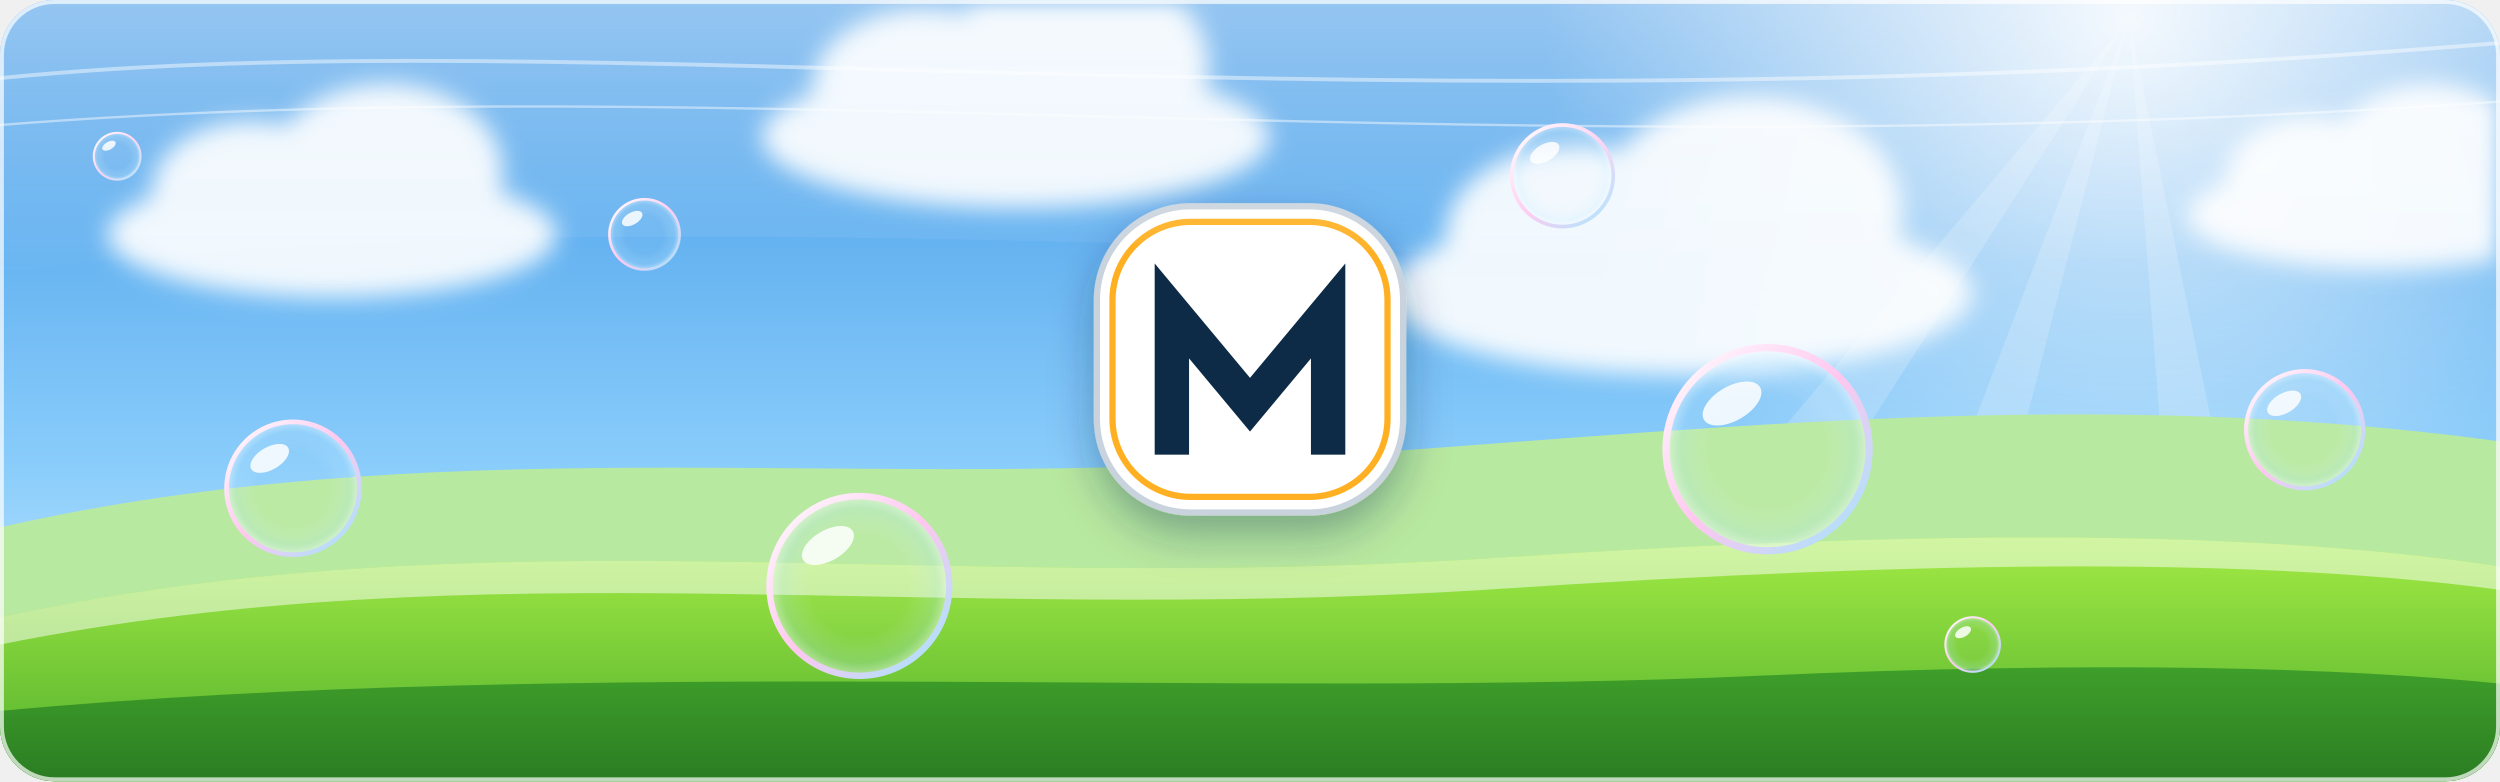
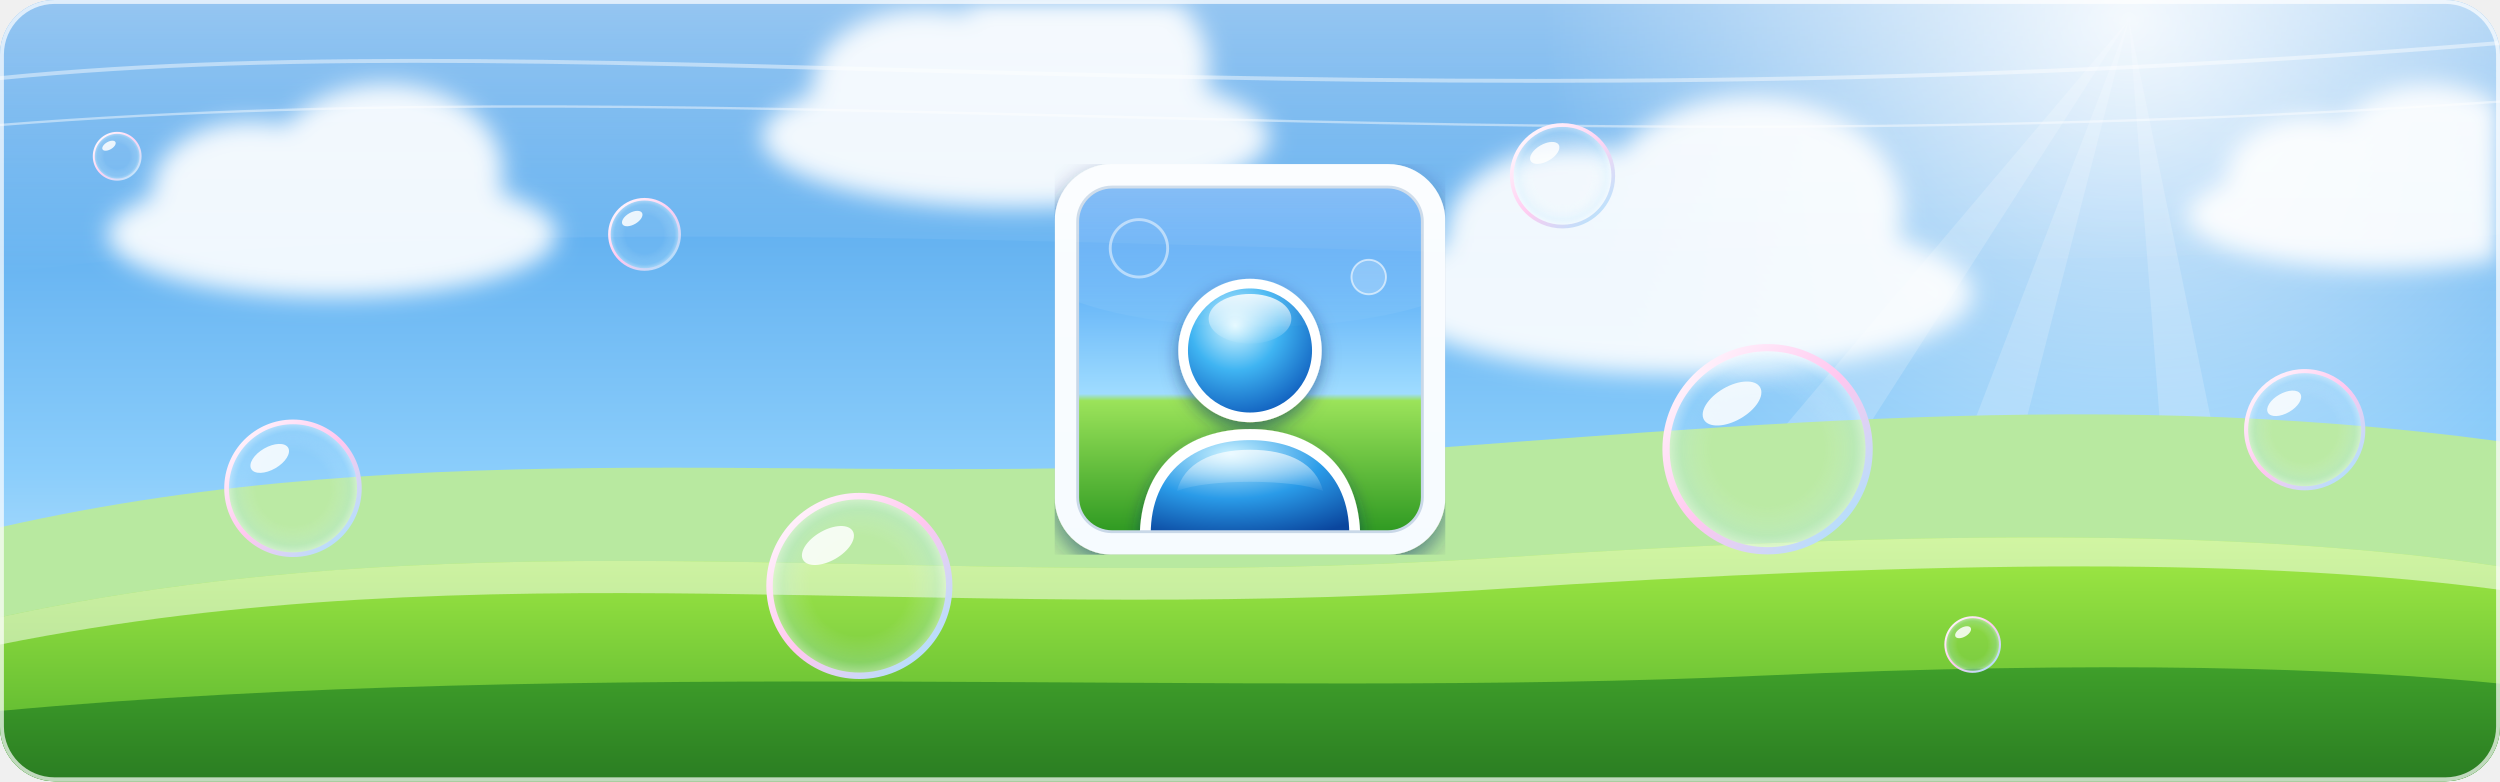
<svg xmlns="http://www.w3.org/2000/svg" viewBox="0 0 1280 400" width="1280" height="400" role="img" aria-label="MihawkOS">
  <defs>
    <linearGradient id="sky" x2="0" y2="1">
      <stop stop-color="#3f97e6" />
      <stop offset=".6" stop-color="#8acdfb" />
      <stop offset="1" stop-color="#e2f6ff" />
    </linearGradient>
    <radialGradient id="glow">
      <stop stop-color="#fff" stop-opacity=".9" />
      <stop offset="1" stop-color="#fff" stop-opacity="0" />
    </radialGradient>
    <radialGradient id="moon" cx=".38" cy=".36">
      <stop stop-color="#fffdf2" />
      <stop offset=".6" stop-color="#e8eefc" />
      <stop offset="1" stop-color="#b9c9e8" />
    </radialGradient>
    <linearGradient id="mid" x2="0" y2="1">
      <stop stop-color="#a3eb45" />
      <stop offset="1" stop-color="#4fae2c" />
    </linearGradient>
    <linearGradient id="near" x2="0" y2="1">
      <stop stop-color="#3f9f2a" />
      <stop offset="1" stop-color="#2a7d22" />
    </linearGradient>
    <radialGradient id="bub" cx=".5" cy=".5" r=".5">
      <stop offset=".55" stop-color="#fff" stop-opacity=".04" />
      <stop offset=".85" stop-color="#bfeaff" stop-opacity=".22" />
      <stop offset="1" stop-color="#fff" stop-opacity=".5" />
    </radialGradient>
    <linearGradient id="rim" x1="0" y1="0" x2="1" y2="1">
      <stop stop-color="#ffffff" />
      <stop offset=".5" stop-color="#ffc7ef" />
      <stop offset="1" stop-color="#9ee6ff" />
    </linearGradient>
    <linearGradient id="sheen" x2="0" y2="1">
      <stop stop-color="#fff" stop-opacity=".45" />
      <stop offset="1" stop-color="#fff" stop-opacity="0" />
    </linearGradient>
    <filter id="soft" x="-20%" y="-50%" width="140%" height="200%">
      <feGaussianBlur stdDeviation="6" />
    </filter>
    <filter id="lift" x="-30%" y="-30%" width="160%" height="170%">
      <feDropShadow dx="0" dy="6" stdDeviation="7" flood-color="#0a2850" flood-opacity=".35" />
    </filter>
    <clipPath id="frame">
      <rect width="1280" height="400" rx="28" />
    </clipPath>
  </defs>
  <g clip-path="url(#frame)">
    <rect width="1280" height="400" fill="url(#sky)" />
    <circle cx="1090" cy="10" r="300" fill="url(#glow)" />
    <g fill="#fff" opacity=".18">
      <path d="M1090 10 L760 400 L840 400Z" />
      <path d="M1090 10 L940 400 L990 400Z" />
      <path d="M1090 10 L1120 400 L1170 400Z" />
    </g>
    <g fill="none" stroke="#fff" stroke-linecap="round" opacity=".45">
      <path d="M0 40 C300 10 700 70 1280 22" stroke-width="2" />
      <path d="M0 64 C380 34 760 88 1280 52" stroke-width="1.2" />
    </g>
    <g fill="#ffffff" opacity=".9" filter="url(#soft)">
      <ellipse cx="170" cy="120" rx="115" ry="32.2" />
      <ellipse cx="128.6" cy="97.46" rx="50.6" ry="35.42" />
      <ellipse cx="197.6" cy="87.8" rx="59.8" ry="45.08" />
      <ellipse cx="520" cy="70" rx="130" ry="36.4" />
      <ellipse cx="473.2" cy="44.52" rx="57.2" ry="40.04" />
      <ellipse cx="551.2" cy="33.6" rx="67.6" ry="50.96" />
      <ellipse cx="860" cy="150" rx="150" ry="42" />
      <ellipse cx="806" cy="120.6" rx="66" ry="46.2" />
      <ellipse cx="896" cy="108" rx="78" ry="58.8" />
      <ellipse cx="1220" cy="110" rx="100" ry="28" />
      <ellipse cx="1184" cy="90.4" rx="44" ry="30.8" />
      <ellipse cx="1244" cy="82" rx="52" ry="39.2" />
    </g>
    <path d="M0 270 C220 220 430 250 640 236 C860 222 1060 196 1280 226 V400 H0Z" fill="#b8e9a0" />
    <path d="M0 316 C250 262 470 304 760 286 C1000 270 1160 272 1280 290 V400 H0Z" fill="url(#mid)" />
    <path d="M0 316 C250 262 470 304 760 286 C1000 270 1160 272 1280 290 V302 C1160 286 1000 286 760 302 C470 320 250 280 0 330Z" fill="#ffffff" opacity=".5" />
    <path d="M0 364 C300 336 640 358 900 346 C1080 338 1200 342 1280 350 V400 H0Z" fill="url(#near)" />
    <g opacity="1">
      <g>
        <circle cx="150" cy="250" r="34" fill="url(#bub)" stroke="url(#rim)" stroke-width="2.4" />
        <ellipse cx="138.1" cy="234.7" rx="10.9" ry="5.8" fill="#fff" opacity=".85" transform="rotate(-30 138.1 234.7)" />
      </g>
      <g>
        <circle cx="330" cy="120" r="18" fill="url(#bub)" stroke="url(#rim)" stroke-width="1.3" />
        <ellipse cx="323.7" cy="111.9" rx="5.8" ry="3.1" fill="#fff" opacity=".85" transform="rotate(-30 323.7 111.9)" />
      </g>
      <g>
        <circle cx="440" cy="300" r="46" fill="url(#bub)" stroke="url(#rim)" stroke-width="3.3" />
        <ellipse cx="423.9" cy="279.3" rx="14.7" ry="7.8" fill="#fff" opacity=".85" transform="rotate(-30 423.9 279.3)" />
      </g>
      <g>
        <circle cx="800" cy="90" r="26" fill="url(#bub)" stroke="url(#rim)" stroke-width="1.9" />
        <ellipse cx="790.9" cy="78.3" rx="8.3" ry="4.4" fill="#fff" opacity=".85" transform="rotate(-30 790.9 78.3)" />
      </g>
      <g>
        <circle cx="905" cy="230" r="52" fill="url(#bub)" stroke="url(#rim)" stroke-width="3.7" />
        <ellipse cx="886.8" cy="206.6" rx="16.6" ry="8.8" fill="#fff" opacity=".85" transform="rotate(-30 886.8 206.6)" />
      </g>
      <g>
        <circle cx="1010" cy="330" r="14" fill="url(#bub)" stroke="url(#rim)" stroke-width="1.0" />
        <ellipse cx="1005.1" cy="323.7" rx="4.5" ry="2.4" fill="#fff" opacity=".85" transform="rotate(-30 1005.1 323.7)" />
      </g>
      <g>
        <circle cx="1180" cy="220" r="30" fill="url(#bub)" stroke="url(#rim)" stroke-width="2.1" />
        <ellipse cx="1169.5" cy="206.5" rx="9.6" ry="5.1" fill="#fff" opacity=".85" transform="rotate(-30 1169.5 206.5)" />
      </g>
      <g>
        <circle cx="60" cy="80" r="12" fill="url(#bub)" stroke="url(#rim)" stroke-width="1.0" />
        <ellipse cx="55.8" cy="74.6" rx="3.8" ry="2.0" fill="#fff" opacity=".85" transform="rotate(-30 55.8 74.6)" />
      </g>
    </g>
-     <g transform="translate(560.0 104) scale(1.6)" filter="url(#lift)">
-       <rect x="1" y="1" width="98" height="98" rx="30" fill="#fff" stroke="#c9d3dd" stroke-width="2" />
-       <rect x="6" y="6" width="88" height="88" rx="25" fill="none" stroke="#ffb020" stroke-width="2" />
-       <polyline points="25,80.5 25,34.5 50,64.5 75,34.5 75,80.5" fill="none" stroke="#0e2b46" stroke-width="11" stroke-miterlimit="8" />
-     </g>
+     <svg x="540" y="84" width="200" height="200" viewBox="0 0 512 512" aria-hidden="true">
+       <defs>
+         <filter id="ic-shadow" x="-20%" y="-20%" width="140%" height="140%">
+           <feDropShadow dx="0" dy="10" stdDeviation="12" flood-color="#032a66" flood-opacity="0.55" />
+         </filter>
+         <filter id="ic-soft">
+           <feGaussianBlur stdDeviation="6" />
+         </filter>
+         <linearGradient id="ic-gloss" x1="0" y1="0" x2="0" y2="1">
+           <stop offset="0" stop-color="#fff" stop-opacity="0.95" />
+           <stop offset="1" stop-color="#fff" stop-opacity="0.05" />
+         </linearGradient>
+         <linearGradient id="ic-green" x1="0" y1="0" x2="0" y2="1">
+           <stop offset="0" stop-color="#b8f25a" />
+           <stop offset="0.5" stop-color="#5cc22a" />
+           <stop offset="1" stop-color="#23861a" />
+         </linearGradient>
+         <linearGradient id="ic-blue" x1="0" y1="0" x2="0" y2="1">
+           <stop offset="0" stop-color="#8fe3ff" />
+           <stop offset="0.5" stop-color="#2aa3ee" />
+           <stop offset="1" stop-color="#0b5fc4" />
+         </linearGradient>
+         <linearGradient id="ic-sky" x1="0" y1="0" x2="0" y2="1">
+           <stop offset="0" stop-color="#3fb2ff" />
+           <stop offset="0.55" stop-color="#1572e0" />
+           <stop offset="1" stop-color="#0a3f9e" />
+         </linearGradient>
+         <radialGradient id="ic-glow" cx="0.5" cy="1.05" r="0.6">
+           <stop offset="0" stop-color="#9ff7ff" stop-opacity="0.75" />
+           <stop offset="1" stop-color="#9ff7ff" stop-opacity="0" />
+         </radialGradient>
+         <radialGradient id="ic-headG" cx="0.38" cy="0.3" r="0.8">
+           <stop offset="0" stop-color="#e2ffa8" />
+           <stop offset="0.45" stop-color="#6fd334" />
+           <stop offset="1" stop-color="#1c7d16" />
+         </radialGradient>
+         <radialGradient id="ic-bodyG" cx="0.4" cy="0.15" r="0.95">
+           <stop offset="0" stop-color="#d0ff96" />
+           <stop offset="0.5" stop-color="#58c228" />
+           <stop offset="1" stop-color="#166d12" />
+         </radialGradient>
+         <radialGradient id="ic-headB" cx="0.38" cy="0.3" r="0.8">
+           <stop offset="0" stop-color="#d8f6ff" />
+           <stop offset="0.45" stop-color="#3fb4f2" />
+           <stop offset="1" stop-color="#0b55b8" />
+         </radialGradient>
+         <radialGradient id="ic-bodyB" cx="0.4" cy="0.15" r="0.95">
+           <stop offset="0" stop-color="#c9f1ff" />
+           <stop offset="0.5" stop-color="#2a9be8" />
+           <stop offset="1" stop-color="#0a469e" />
+         </radialGradient>
+         <linearGradient id="ic-meadow" x1="0" y1="0" x2="0" y2="1">
+           <stop offset="0" stop-color="#2a8cf0" />
+           <stop offset="0.6" stop-color="#9fdcff" />
+           <stop offset="0.62" stop-color="#9be35a" />
+           <stop offset="1" stop-color="#2f9a22" />
+         </linearGradient>
+         <clipPath id="ic-pic">
+           <rect x="76" y="76" width="360" height="360" rx="36" />
+         </clipPath>
+       </defs>
+       <g transform="translate(256 256) scale(1.2549) translate(-256 -256)">
+         <rect x="52" y="52" width="408" height="408" rx="60" fill="#f6fbff" filter="url(#ic-shadow)" />
+         <rect x="52" y="52" width="408" height="408" rx="60" fill="url(#ic-gloss)" opacity="0.5" />
+         <g clip-path="url(#ic-pic)">
+           <rect x="76" y="76" width="360" height="360" fill="url(#ic-meadow)" />
+           <circle cx="140" cy="140" r="30" fill="none" stroke="#fff" stroke-opacity="0.5" stroke-width="3" />
+           <circle cx="380" cy="170" r="18" fill="#fff" fill-opacity="0.2" stroke="#fff" stroke-opacity="0.6" stroke-width="2" />
+           <g transform="translate(256 300) scale(0.72) translate(-256 -270)">
+             <g filter="url(#ic-shadow)">
+               <path d="M96 470 C96 360 168 310 256 310 C344 310 416 360 416 470 Z" fill="#fff" />
+               <circle cx="256" cy="196" r="104" fill="#fff" />
+             </g>
+             <path d="M112 462 C112 372 176 326 256 326 C336 326 400 372 400 462 Z" fill="url(#ic-bodyB)" />
+             <circle cx="256" cy="196" r="90" fill="url(#ic-headB)" />
+             <ellipse cx="256" cy="150" rx="60" ry="36" fill="url(#ic-gloss)" opacity="0.9" />
+             <path d="M150 400 C160 360 200 340 256 340 C312 340 352 360 362 400 C320 382 192 382 150 400 Z" fill="url(#ic-gloss)" opacity="0.75" />
+           </g>
+           <path d="M76 76 H436 V200 C340 230 172 230 76 196 Z" fill="url(#ic-gloss)" opacity="0.35" />
+         </g>
+         <rect x="76" y="76" width="360" height="360" rx="36" fill="none" stroke="#c9d8e8" stroke-width="3" />
+       </g>
+     </svg>
    <path d="M0 0 H1280 V120 C900 160 380 90 0 140Z" fill="url(#sheen)" />
    <rect x="1" y="1" width="1278" height="398" rx="27" fill="none" stroke="#fff" stroke-opacity=".7" stroke-width="2" />
  </g>
</svg>
